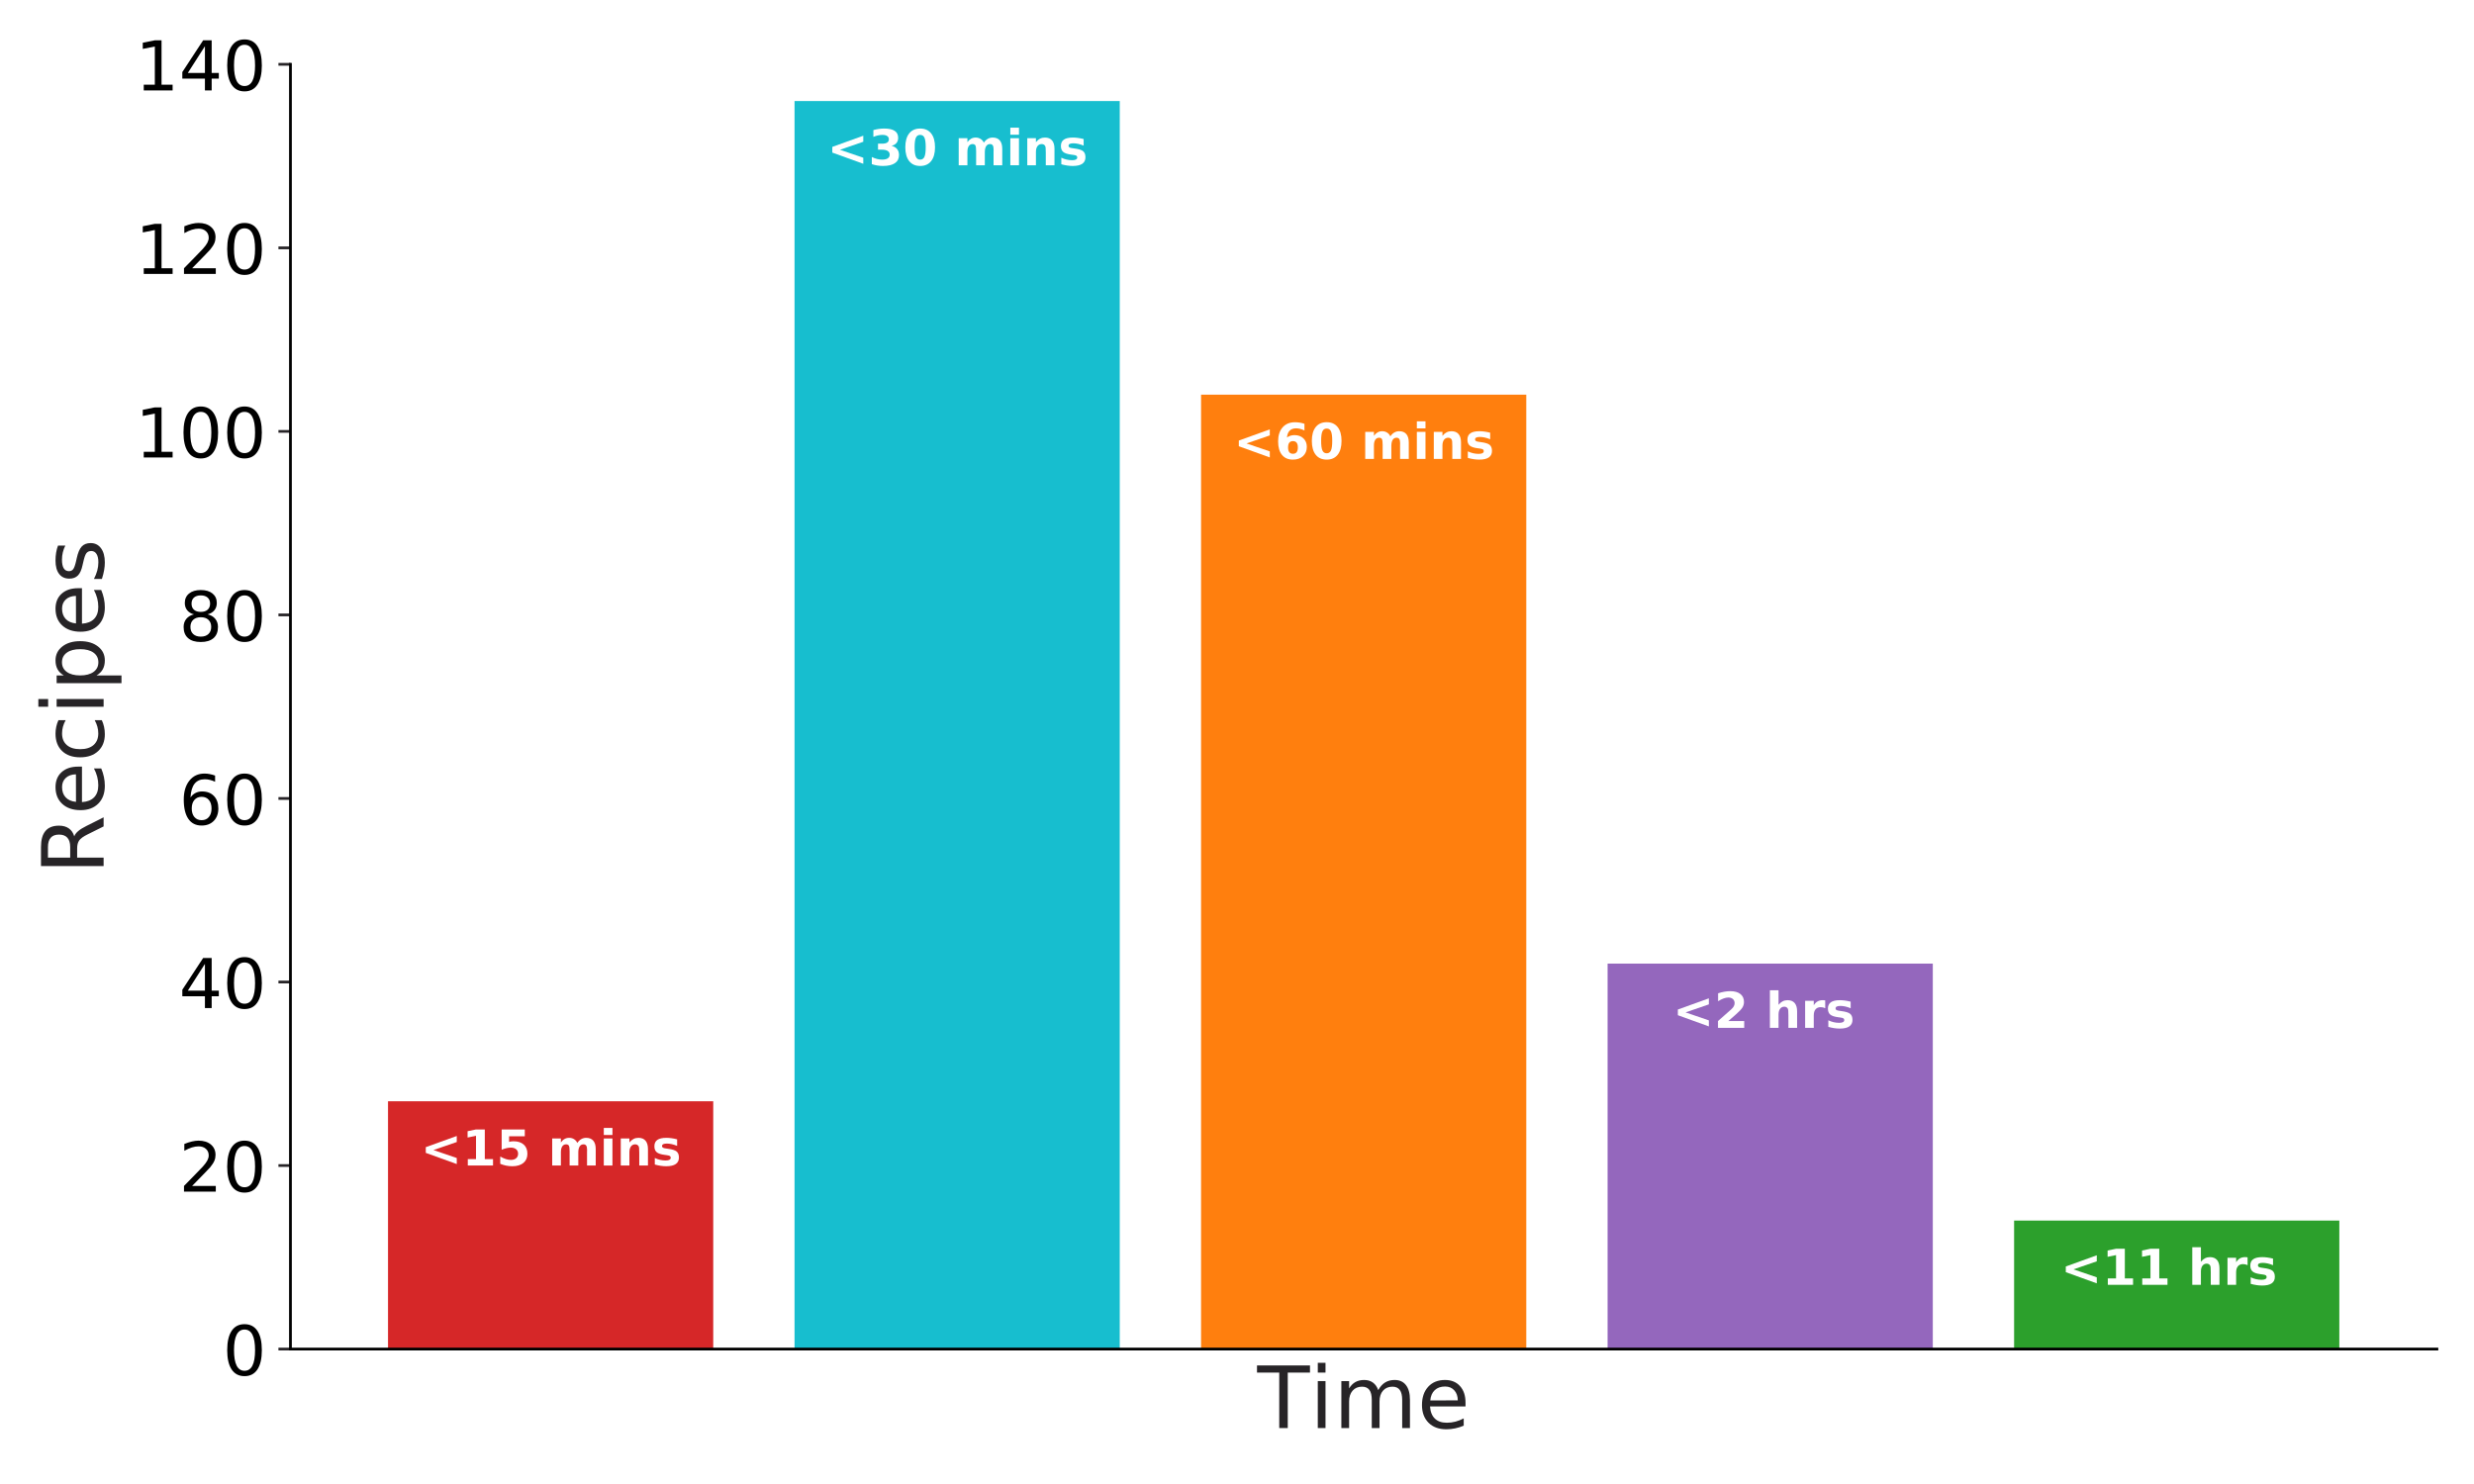
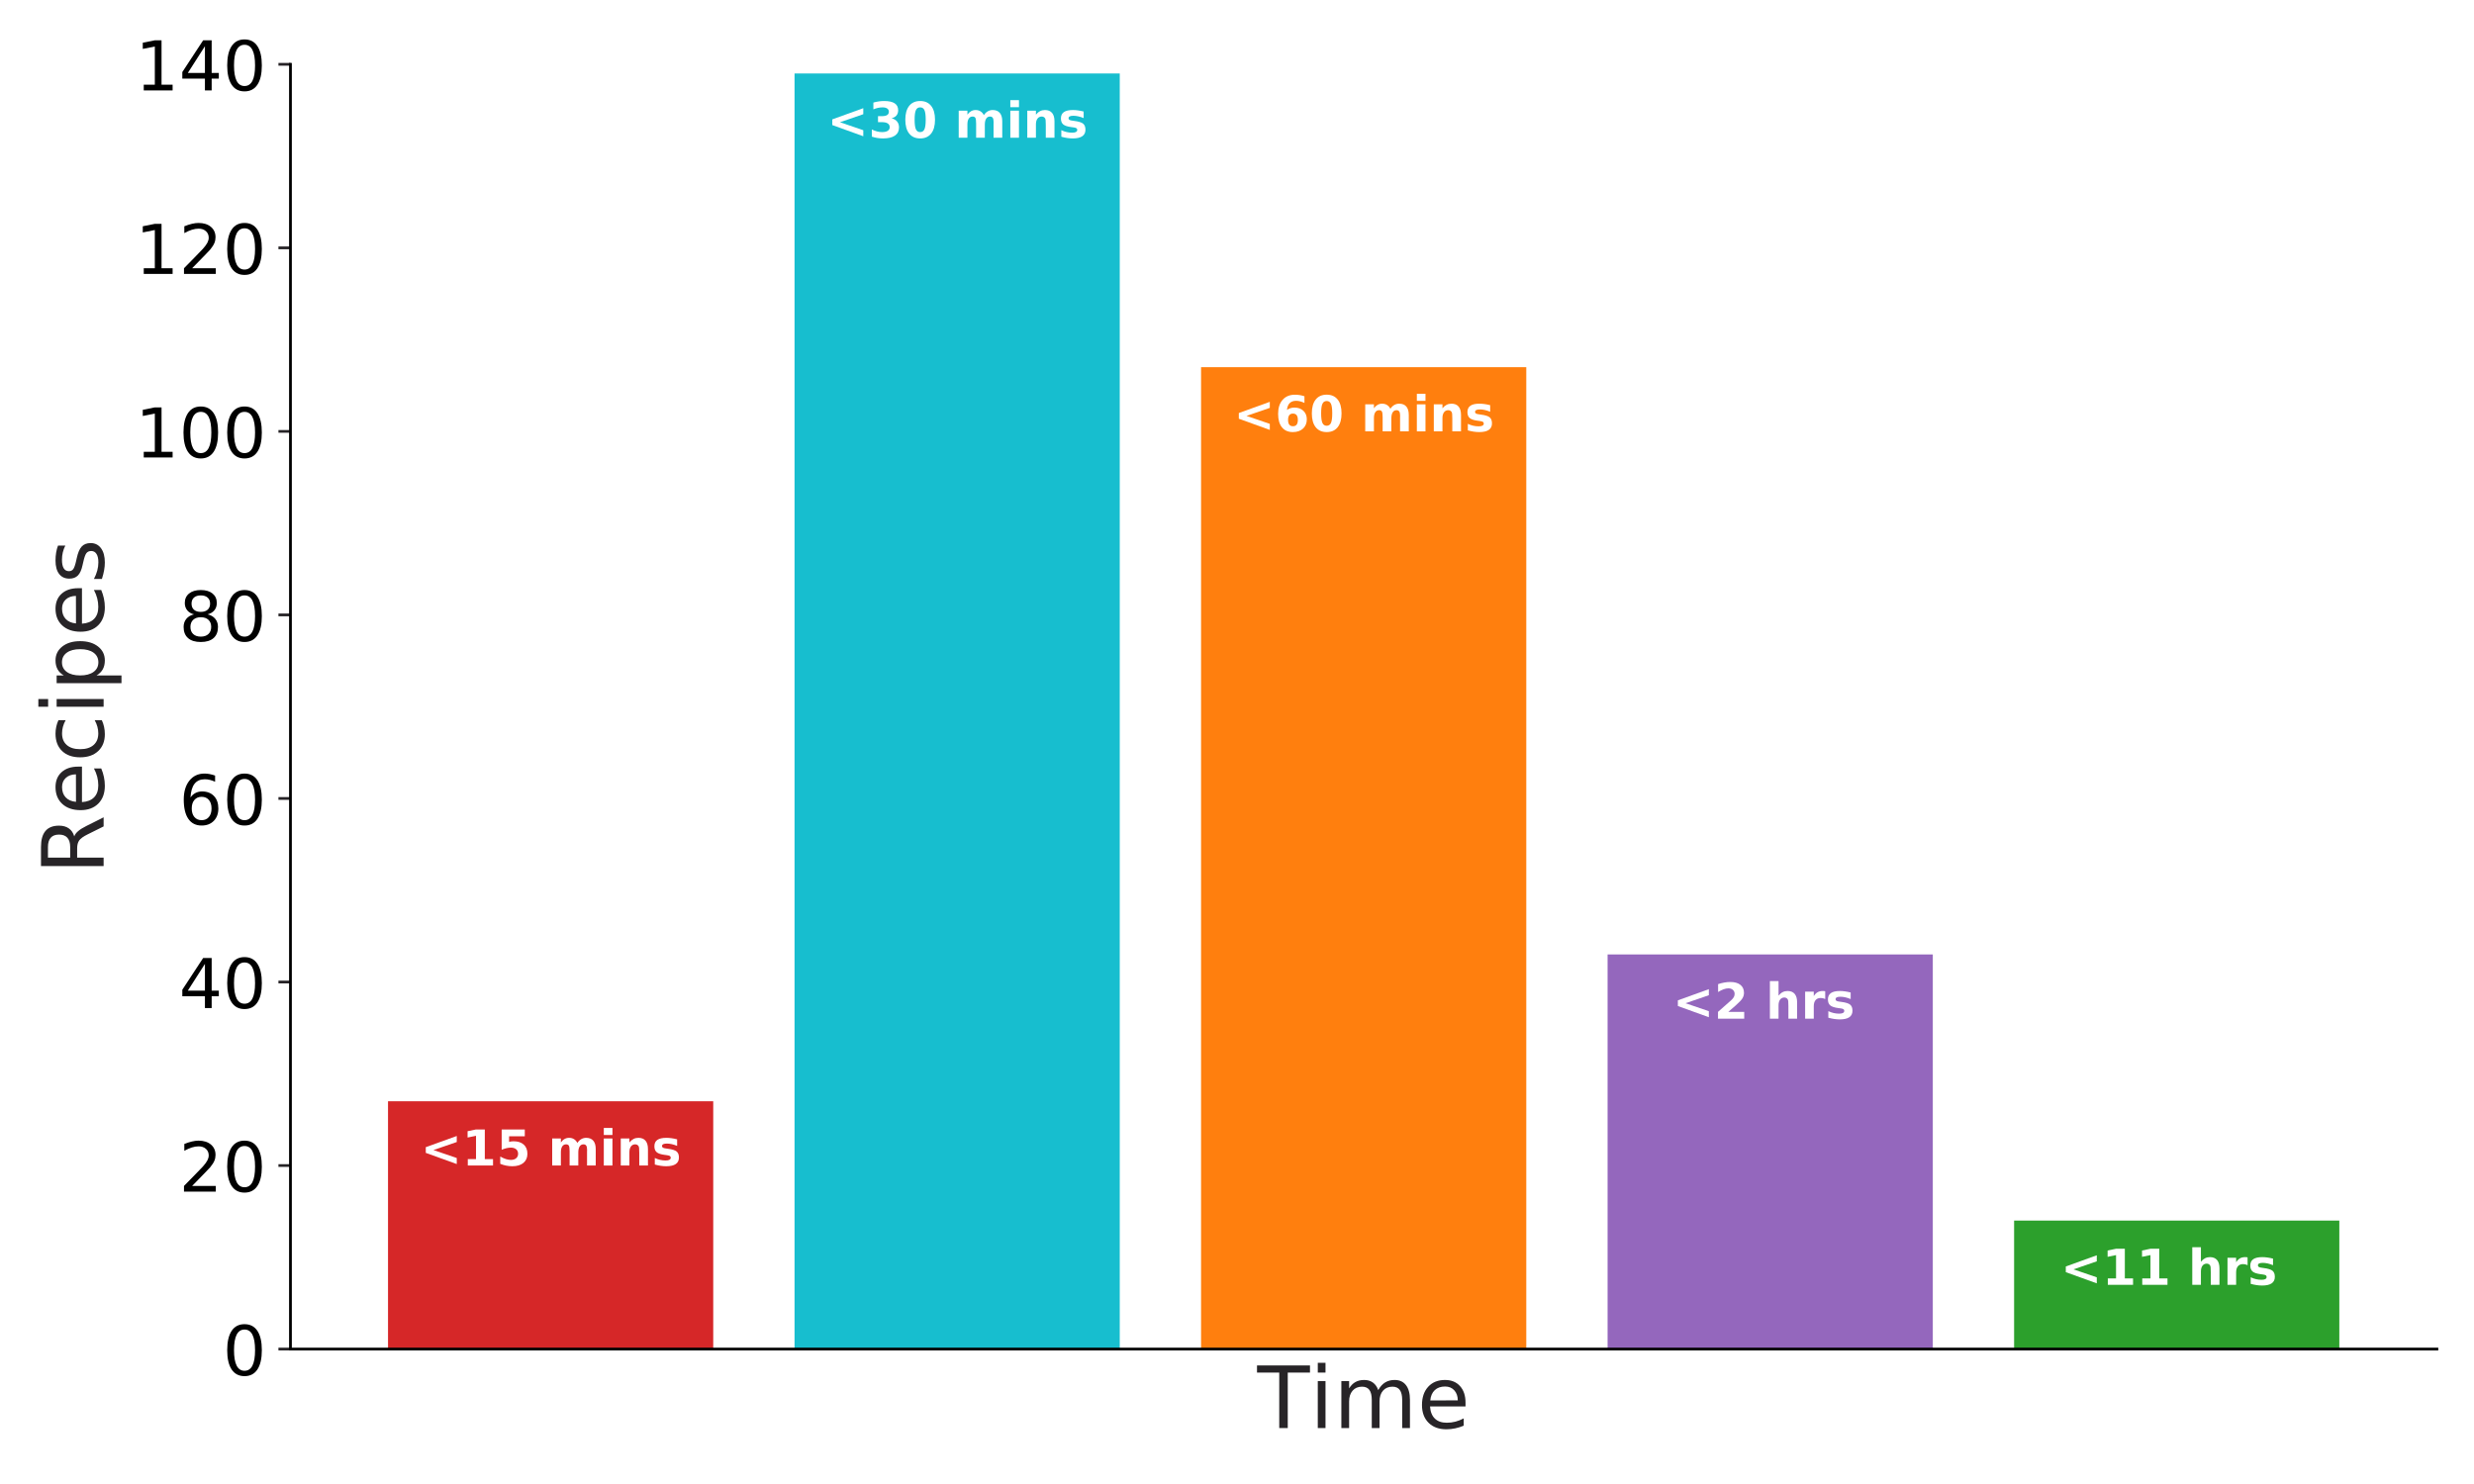
<svg xmlns="http://www.w3.org/2000/svg" xmlns:xlink="http://www.w3.org/1999/xlink" height="432pt" version="1.1" viewBox="0 0 720 432" width="720pt">
  <defs>
    <style type="text/css">
*{stroke-linecap:butt;stroke-linejoin:round;white-space:pre;}
  </style>
  </defs>
  <g id="figure_1">
    <g id="patch_1">
      <path d="M 0 432  L 720 432  L 720 0  L 0 0  z " style="fill:#ffffff;" />
    </g>
    <g id="axes_1">
      <g id="patch_2">
        <path d="M 84.53 392.72  L 709.2 392.72  L 709.2 18.72  L 84.53 18.72  z " style="fill:#ffffff;" />
      </g>
      <g id="patch_3">
-         <path clip-path="url(#p0e47b05856)" d="M 112.924 392.72  L 207.571 392.72  L 207.571 320.591  L 112.924 320.591  z " style="fill:#d62728;" />
+         <path clip-path="url(#p60b4ff2de5)" d="M 112.924 392.72  L 207.571 392.72  L 207.571 320.591  L 112.924 320.591  z " style="fill:#d62728;" />
      </g>
      <g id="patch_4">
-         <path clip-path="url(#p0e47b05856)" d="M 231.233 392.72  L 325.88 392.72  L 325.88 29.406  L 231.233 29.406  z " style="fill:#17becf;" />
+         <path clip-path="url(#p60b4ff2de5)" d="M 231.233 392.72  L 325.88 392.72  L 325.88 21.391  L 231.233 21.391  z " style="fill:#17becf;" />
      </g>
      <g id="patch_5">
-         <path clip-path="url(#p0e47b05856)" d="M 349.542 392.72  L 444.188 392.72  L 444.188 114.891  L 349.542 114.891  z " style="fill:#ff7f0e;" />
+         <path clip-path="url(#p60b4ff2de5)" d="M 349.542 392.72  L 444.188 392.72  L 444.188 106.877  L 349.542 106.877  z " style="fill:#ff7f0e;" />
      </g>
      <g id="patch_6">
-         <path clip-path="url(#p0e47b05856)" d="M 467.85 392.72  L 562.497 392.72  L 562.497 280.52  L 467.85 280.52  z " style="fill:#9467bd;" />
+         <path clip-path="url(#p60b4ff2de5)" d="M 467.85 392.72  L 562.497 392.72  L 562.497 277.849  L 467.85 277.849  z " style="fill:#9467bd;" />
      </g>
      <g id="patch_7">
-         <path clip-path="url(#p0e47b05856)" d="M 586.159 392.72  L 680.806 392.72  L 680.806 355.32  L 586.159 355.32  z " style="fill:#2ca02c;" />
+         <path clip-path="url(#p60b4ff2de5)" d="M 586.159 392.72  L 680.806 392.72  L 680.806 355.32  L 586.159 355.32  z " style="fill:#2ca02c;" />
      </g>
      <g id="matplotlib.axis_1">
        <g id="text_1">
          <defs>
            <path d="M -0.297 72.906  L 61.375 72.906  L 61.375 64.594  L 35.5 64.594  L 35.5 0  L 25.594 0  L 25.594 64.594  L -0.297 64.594  z " id="DejaVuSans-84" />
            <path d="M 9.422 54.688  L 18.406 54.688  L 18.406 0  L 9.422 0  z M 9.422 75.984  L 18.406 75.984  L 18.406 64.594  L 9.422 64.594  z " id="DejaVuSans-105" />
            <path d="M 52 44.188  Q 55.375 50.25 60.062 53.125  Q 64.75 56 71.094 56  Q 79.641 56 84.281 50.016  Q 88.922 44.047 88.922 33.016  L 88.922 0  L 79.891 0  L 79.891 32.719  Q 79.891 40.578 77.094 44.375  Q 74.312 48.188 68.609 48.188  Q 61.625 48.188 57.562 43.547  Q 53.516 38.922 53.516 30.906  L 53.516 0  L 44.484 0  L 44.484 32.719  Q 44.484 40.625 41.703 44.406  Q 38.922 48.188 33.109 48.188  Q 26.219 48.188 22.156 43.531  Q 18.109 38.875 18.109 30.906  L 18.109 0  L 9.078 0  L 9.078 54.688  L 18.109 54.688  L 18.109 46.188  Q 21.188 51.219 25.484 53.609  Q 29.781 56 35.688 56  Q 41.656 56 45.828 52.969  Q 50 49.953 52 44.188  z " id="DejaVuSans-109" />
            <path d="M 56.203 29.594  L 56.203 25.203  L 14.891 25.203  Q 15.484 15.922 20.484 11.062  Q 25.484 6.203 34.422 6.203  Q 39.594 6.203 44.453 7.469  Q 49.312 8.734 54.109 11.281  L 54.109 2.781  Q 49.266 0.734 44.188 -0.344  Q 39.109 -1.422 33.891 -1.422  Q 20.797 -1.422 13.156 6.188  Q 5.516 13.812 5.516 26.812  Q 5.516 40.234 12.766 48.109  Q 20.016 56 32.328 56  Q 43.359 56 49.781 48.891  Q 56.203 41.797 56.203 29.594  z M 47.219 32.234  Q 47.125 39.594 43.094 43.984  Q 39.062 48.391 32.422 48.391  Q 24.906 48.391 20.391 44.141  Q 15.875 39.891 15.188 32.172  z " id="DejaVuSans-101" />
          </defs>
          <g style="fill:#272427;" transform="translate(365.8963 415.7161)scale(0.25 -0.25)">
            <use xlink:href="#DejaVuSans-84" />
            <use x="61.037" xlink:href="#DejaVuSans-105" />
            <use x="88.82" xlink:href="#DejaVuSans-109" />
            <use x="186.232" xlink:href="#DejaVuSans-101" />
          </g>
        </g>
      </g>
      <g id="matplotlib.axis_2">
        <g id="ytick_1">
          <g id="line2d_1">
            <defs>
-               <path d="M 0 0  L -3.5 0  " id="m1a9d060617" style="stroke:#272427;stroke-width:0.8;" />
-             </defs>
-             <g>
-               <use style="fill:#272427;stroke:#272427;stroke-width:0.8;" x="84.53" xlink:href="#m1a9d060617" y="392.72" />
+               <path d="M 0 0  L -3.5 0  " id="mb7d8b483fa" style="stroke:#272427;stroke-width:0.8;" />
+             </defs>
+             <g>
+               <use style="fill:#272427;stroke:#272427;stroke-width:0.8;" x="84.53" xlink:href="#mb7d8b483fa" y="392.72" />
            </g>
          </g>
          <g id="text_2">
            <defs>
              <path d="M 31.781 66.406  Q 24.172 66.406 20.328 58.906  Q 16.5 51.422 16.5 36.375  Q 16.5 21.391 20.328 13.891  Q 24.172 6.391 31.781 6.391  Q 39.453 6.391 43.281 13.891  Q 47.125 21.391 47.125 36.375  Q 47.125 51.422 43.281 58.906  Q 39.453 66.406 31.781 66.406  z M 31.781 74.219  Q 44.047 74.219 50.516 64.516  Q 56.984 54.828 56.984 36.375  Q 56.984 17.969 50.516 8.266  Q 44.047 -1.422 31.781 -1.422  Q 19.531 -1.422 13.062 8.266  Q 6.594 17.969 6.594 36.375  Q 6.594 54.828 13.062 64.516  Q 19.531 74.219 31.781 74.219  z " id="DejaVuSans-48" />
            </defs>
            <g transform="translate(64.805 400.3184)scale(0.2 -0.2)">
              <use xlink:href="#DejaVuSans-48" />
            </g>
          </g>
        </g>
        <g id="ytick_2">
          <g id="line2d_2">
            <g>
-               <use style="fill:#272427;stroke:#272427;stroke-width:0.8;" x="84.53" xlink:href="#m1a9d060617" y="339.291" />
+               <use style="fill:#272427;stroke:#272427;stroke-width:0.8;" x="84.53" xlink:href="#mb7d8b483fa" y="339.291" />
            </g>
          </g>
          <g id="text_3">
            <defs>
              <path d="M 19.188 8.297  L 53.609 8.297  L 53.609 0  L 7.328 0  L 7.328 8.297  Q 12.938 14.109 22.625 23.891  Q 32.328 33.688 34.812 36.531  Q 39.547 41.844 41.422 45.531  Q 43.312 49.219 43.312 52.781  Q 43.312 58.594 39.234 62.25  Q 35.156 65.922 28.609 65.922  Q 23.969 65.922 18.812 64.312  Q 13.672 62.703 7.812 59.422  L 7.812 69.391  Q 13.766 71.781 18.938 73  Q 24.125 74.219 28.422 74.219  Q 39.75 74.219 46.484 68.547  Q 53.219 62.891 53.219 53.422  Q 53.219 48.922 51.531 44.891  Q 49.859 40.875 45.406 35.406  Q 44.188 33.984 37.641 27.219  Q 31.109 20.453 19.188 8.297  z " id="DejaVuSans-50" />
            </defs>
            <g transform="translate(52.08 346.8899)scale(0.2 -0.2)">
              <use xlink:href="#DejaVuSans-50" />
              <use x="63.623" xlink:href="#DejaVuSans-48" />
            </g>
          </g>
        </g>
        <g id="ytick_3">
          <g id="line2d_3">
            <g>
-               <use style="fill:#272427;stroke:#272427;stroke-width:0.8;" x="84.53" xlink:href="#m1a9d060617" y="285.863" />
+               <use style="fill:#272427;stroke:#272427;stroke-width:0.8;" x="84.53" xlink:href="#mb7d8b483fa" y="285.863" />
            </g>
          </g>
          <g id="text_4">
            <defs>
              <path d="M 37.797 64.312  L 12.891 25.391  L 37.797 25.391  z M 35.203 72.906  L 47.609 72.906  L 47.609 25.391  L 58.016 25.391  L 58.016 17.188  L 47.609 17.188  L 47.609 0  L 37.797 0  L 37.797 17.188  L 4.891 17.188  L 4.891 26.703  z " id="DejaVuSans-52" />
            </defs>
            <g transform="translate(52.08 293.4613)scale(0.2 -0.2)">
              <use xlink:href="#DejaVuSans-52" />
              <use x="63.623" xlink:href="#DejaVuSans-48" />
            </g>
          </g>
        </g>
        <g id="ytick_4">
          <g id="line2d_4">
            <g>
-               <use style="fill:#272427;stroke:#272427;stroke-width:0.8;" x="84.53" xlink:href="#m1a9d060617" y="232.434" />
+               <use style="fill:#272427;stroke:#272427;stroke-width:0.8;" x="84.53" xlink:href="#mb7d8b483fa" y="232.434" />
            </g>
          </g>
          <g id="text_5">
            <defs>
              <path d="M 33.016 40.375  Q 26.375 40.375 22.484 35.828  Q 18.609 31.297 18.609 23.391  Q 18.609 15.531 22.484 10.953  Q 26.375 6.391 33.016 6.391  Q 39.656 6.391 43.531 10.953  Q 47.406 15.531 47.406 23.391  Q 47.406 31.297 43.531 35.828  Q 39.656 40.375 33.016 40.375  z M 52.594 71.297  L 52.594 62.312  Q 48.875 64.062 45.094 64.984  Q 41.312 65.922 37.594 65.922  Q 27.828 65.922 22.672 59.328  Q 17.531 52.734 16.797 39.406  Q 19.672 43.656 24.016 45.922  Q 28.375 48.188 33.594 48.188  Q 44.578 48.188 50.953 41.516  Q 57.328 34.859 57.328 23.391  Q 57.328 12.156 50.688 5.359  Q 44.047 -1.422 33.016 -1.422  Q 20.359 -1.422 13.672 8.266  Q 6.984 17.969 6.984 36.375  Q 6.984 53.656 15.188 63.938  Q 23.391 74.219 37.203 74.219  Q 40.922 74.219 44.703 73.484  Q 48.484 72.75 52.594 71.297  z " id="DejaVuSans-54" />
            </defs>
            <g transform="translate(52.08 240.0327)scale(0.2 -0.2)">
              <use xlink:href="#DejaVuSans-54" />
              <use x="63.623" xlink:href="#DejaVuSans-48" />
            </g>
          </g>
        </g>
        <g id="ytick_5">
          <g id="line2d_5">
            <g>
-               <use style="fill:#272427;stroke:#272427;stroke-width:0.8;" x="84.53" xlink:href="#m1a9d060617" y="179.006" />
+               <use style="fill:#272427;stroke:#272427;stroke-width:0.8;" x="84.53" xlink:href="#mb7d8b483fa" y="179.006" />
            </g>
          </g>
          <g id="text_6">
            <defs>
              <path d="M 31.781 34.625  Q 24.75 34.625 20.719 30.859  Q 16.703 27.094 16.703 20.516  Q 16.703 13.922 20.719 10.156  Q 24.75 6.391 31.781 6.391  Q 38.812 6.391 42.859 10.172  Q 46.922 13.969 46.922 20.516  Q 46.922 27.094 42.891 30.859  Q 38.875 34.625 31.781 34.625  z M 21.922 38.812  Q 15.578 40.375 12.031 44.719  Q 8.5 49.078 8.5 55.328  Q 8.5 64.062 14.719 69.141  Q 20.953 74.219 31.781 74.219  Q 42.672 74.219 48.875 69.141  Q 55.078 64.062 55.078 55.328  Q 55.078 49.078 51.531 44.719  Q 48 40.375 41.703 38.812  Q 48.828 37.156 52.797 32.312  Q 56.781 27.484 56.781 20.516  Q 56.781 9.906 50.312 4.234  Q 43.844 -1.422 31.781 -1.422  Q 19.734 -1.422 13.25 4.234  Q 6.781 9.906 6.781 20.516  Q 6.781 27.484 10.781 32.312  Q 14.797 37.156 21.922 38.812  z M 18.312 54.391  Q 18.312 48.734 21.844 45.562  Q 25.391 42.391 31.781 42.391  Q 38.141 42.391 41.719 45.562  Q 45.312 48.734 45.312 54.391  Q 45.312 60.062 41.719 63.234  Q 38.141 66.406 31.781 66.406  Q 25.391 66.406 21.844 63.234  Q 18.312 60.062 18.312 54.391  z " id="DejaVuSans-56" />
            </defs>
            <g transform="translate(52.08 186.6042)scale(0.2 -0.2)">
              <use xlink:href="#DejaVuSans-56" />
              <use x="63.623" xlink:href="#DejaVuSans-48" />
            </g>
          </g>
        </g>
        <g id="ytick_6">
          <g id="line2d_6">
            <g>
-               <use style="fill:#272427;stroke:#272427;stroke-width:0.8;" x="84.53" xlink:href="#m1a9d060617" y="125.577" />
+               <use style="fill:#272427;stroke:#272427;stroke-width:0.8;" x="84.53" xlink:href="#mb7d8b483fa" y="125.577" />
            </g>
          </g>
          <g id="text_7">
            <defs>
              <path d="M 12.406 8.297  L 28.516 8.297  L 28.516 63.922  L 10.984 60.406  L 10.984 69.391  L 28.422 72.906  L 38.281 72.906  L 38.281 8.297  L 54.391 8.297  L 54.391 0  L 12.406 0  z " id="DejaVuSans-49" />
            </defs>
            <g transform="translate(39.355 133.1756)scale(0.2 -0.2)">
              <use xlink:href="#DejaVuSans-49" />
              <use x="63.623" xlink:href="#DejaVuSans-48" />
              <use x="127.246" xlink:href="#DejaVuSans-48" />
            </g>
          </g>
        </g>
        <g id="ytick_7">
          <g id="line2d_7">
            <g>
-               <use style="fill:#272427;stroke:#272427;stroke-width:0.8;" x="84.53" xlink:href="#m1a9d060617" y="72.149" />
+               <use style="fill:#272427;stroke:#272427;stroke-width:0.8;" x="84.53" xlink:href="#mb7d8b483fa" y="72.149" />
            </g>
          </g>
          <g id="text_8">
            <g transform="translate(39.355 79.74701)scale(0.2 -0.2)">
              <use xlink:href="#DejaVuSans-49" />
              <use x="63.623" xlink:href="#DejaVuSans-50" />
              <use x="127.246" xlink:href="#DejaVuSans-48" />
            </g>
          </g>
        </g>
        <g id="ytick_8">
          <g id="line2d_8">
            <g>
-               <use style="fill:#272427;stroke:#272427;stroke-width:0.8;" x="84.53" xlink:href="#m1a9d060617" y="18.72" />
+               <use style="fill:#272427;stroke:#272427;stroke-width:0.8;" x="84.53" xlink:href="#mb7d8b483fa" y="18.72" />
            </g>
          </g>
          <g id="text_9">
            <g transform="translate(39.355 26.31844)scale(0.2 -0.2)">
              <use xlink:href="#DejaVuSans-49" />
              <use x="63.623" xlink:href="#DejaVuSans-52" />
              <use x="127.246" xlink:href="#DejaVuSans-48" />
            </g>
          </g>
        </g>
        <g id="text_10">
          <defs>
            <path d="M 44.391 34.188  Q 47.562 33.109 50.562 29.594  Q 53.562 26.078 56.594 19.922  L 66.609 0  L 56 0  L 46.688 18.703  Q 43.062 26.031 39.672 28.422  Q 36.281 30.812 30.422 30.812  L 19.672 30.812  L 19.672 0  L 9.812 0  L 9.812 72.906  L 32.078 72.906  Q 44.578 72.906 50.734 67.672  Q 56.891 62.453 56.891 51.906  Q 56.891 45.016 53.688 40.469  Q 50.484 35.938 44.391 34.188  z M 19.672 64.797  L 19.672 38.922  L 32.078 38.922  Q 39.203 38.922 42.844 42.219  Q 46.484 45.516 46.484 51.906  Q 46.484 58.297 42.844 61.547  Q 39.203 64.797 32.078 64.797  z " id="DejaVuSans-82" />
            <path d="M 48.781 52.594  L 48.781 44.188  Q 44.969 46.297 41.141 47.344  Q 37.312 48.391 33.406 48.391  Q 24.656 48.391 19.812 42.844  Q 14.984 37.312 14.984 27.297  Q 14.984 17.281 19.812 11.734  Q 24.656 6.203 33.406 6.203  Q 37.312 6.203 41.141 7.25  Q 44.969 8.297 48.781 10.406  L 48.781 2.094  Q 45.016 0.344 40.984 -0.531  Q 36.969 -1.422 32.422 -1.422  Q 20.062 -1.422 12.781 6.344  Q 5.516 14.109 5.516 27.297  Q 5.516 40.672 12.859 48.328  Q 20.219 56 33.016 56  Q 37.156 56 41.109 55.141  Q 45.062 54.297 48.781 52.594  z " id="DejaVuSans-99" />
            <path d="M 18.109 8.203  L 18.109 -20.797  L 9.078 -20.797  L 9.078 54.688  L 18.109 54.688  L 18.109 46.391  Q 20.953 51.266 25.266 53.625  Q 29.594 56 35.594 56  Q 45.562 56 51.781 48.094  Q 58.016 40.188 58.016 27.297  Q 58.016 14.406 51.781 6.484  Q 45.562 -1.422 35.594 -1.422  Q 29.594 -1.422 25.266 0.953  Q 20.953 3.328 18.109 8.203  z M 48.688 27.297  Q 48.688 37.203 44.609 42.844  Q 40.531 48.484 33.406 48.484  Q 26.266 48.484 22.188 42.844  Q 18.109 37.203 18.109 27.297  Q 18.109 17.391 22.188 11.75  Q 26.266 6.109 33.406 6.109  Q 40.531 6.109 44.609 11.75  Q 48.688 17.391 48.688 27.297  z " id="DejaVuSans-112" />
            <path d="M 44.281 53.078  L 44.281 44.578  Q 40.484 46.531 36.375 47.5  Q 32.281 48.484 27.875 48.484  Q 21.188 48.484 17.844 46.438  Q 14.5 44.391 14.5 40.281  Q 14.5 37.156 16.891 35.375  Q 19.281 33.594 26.516 31.984  L 29.594 31.297  Q 39.156 29.25 43.188 25.516  Q 47.219 21.781 47.219 15.094  Q 47.219 7.469 41.188 3.016  Q 35.156 -1.422 24.609 -1.422  Q 20.219 -1.422 15.453 -0.562  Q 10.688 0.297 5.422 2  L 5.422 11.281  Q 10.406 8.688 15.234 7.391  Q 20.062 6.109 24.812 6.109  Q 31.156 6.109 34.562 8.281  Q 37.984 10.453 37.984 14.406  Q 37.984 18.062 35.516 20.016  Q 33.062 21.969 24.703 23.781  L 21.578 24.516  Q 13.234 26.266 9.516 29.906  Q 5.812 33.547 5.812 39.891  Q 5.812 47.609 11.281 51.797  Q 16.75 56 26.812 56  Q 31.781 56 36.172 55.266  Q 40.578 54.547 44.281 53.078  z " id="DejaVuSans-115" />
          </defs>
          <g style="fill:#272427;" transform="translate(30.15578 254.5735)rotate(-90)scale(0.25 -0.25)">
            <use xlink:href="#DejaVuSans-82" />
            <use x="69.42" xlink:href="#DejaVuSans-101" />
            <use x="130.943" xlink:href="#DejaVuSans-99" />
            <use x="185.924" xlink:href="#DejaVuSans-105" />
            <use x="213.707" xlink:href="#DejaVuSans-112" />
            <use x="277.184" xlink:href="#DejaVuSans-101" />
            <use x="338.707" xlink:href="#DejaVuSans-115" />
          </g>
        </g>
      </g>
      <g id="patch_8">
        <path d="M 84.53 392.72  L 84.53 18.72  " style="fill:none;stroke:#000000;stroke-linecap:square;stroke-linejoin:miter;stroke-width:0.8;" />
      </g>
      <g id="patch_9">
        <path d="M 84.53 392.72  L 709.2 392.72  " style="fill:none;stroke:#000000;stroke-linecap:square;stroke-linejoin:miter;stroke-width:0.8;" />
      </g>
      <g id="text_11">
        <defs>
          <path d="M 73.188 47.516  L 26.125 31.297  L 73.188 15.188  L 73.188 2.984  L 10.594 25.594  L 10.594 37.109  L 73.188 59.719  z " id="DejaVuSans-Bold-60" />
          <path d="M 11.719 12.984  L 28.328 12.984  L 28.328 60.109  L 11.281 56.594  L 11.281 69.391  L 28.219 72.906  L 46.094 72.906  L 46.094 12.984  L 62.703 12.984  L 62.703 0  L 11.719 0  z " id="DejaVuSans-Bold-49" />
          <path d="M 10.594 72.906  L 57.328 72.906  L 57.328 59.078  L 25.594 59.078  L 25.594 47.797  Q 27.734 48.391 29.906 48.703  Q 32.078 49.031 34.422 49.031  Q 47.75 49.031 55.172 42.359  Q 62.594 35.688 62.594 23.781  Q 62.594 11.969 54.516 5.266  Q 46.438 -1.422 32.078 -1.422  Q 25.875 -1.422 19.797 -0.219  Q 13.719 0.984 7.719 3.422  L 7.719 18.219  Q 13.672 14.797 19.016 13.078  Q 24.359 11.375 29.109 11.375  Q 35.938 11.375 39.859 14.719  Q 43.797 18.062 43.797 23.781  Q 43.797 29.547 39.859 32.859  Q 35.938 36.188 29.109 36.188  Q 25.047 36.188 20.453 35.125  Q 15.875 34.078 10.594 31.891  z " id="DejaVuSans-Bold-53" />
          <path id="DejaVuSans-Bold-32" />
          <path d="M 59.078 45.609  Q 62.406 50.688 66.969 53.344  Q 71.531 56 77 56  Q 86.422 56 91.359 50.188  Q 96.297 44.391 96.297 33.297  L 96.297 0  L 78.719 0  L 78.719 28.516  Q 78.766 29.156 78.781 29.828  Q 78.812 30.516 78.812 31.781  Q 78.812 37.594 77.094 40.203  Q 75.391 42.828 71.578 42.828  Q 66.609 42.828 63.891 38.719  Q 61.188 34.625 61.078 26.859  L 61.078 0  L 43.5 0  L 43.5 28.516  Q 43.5 37.594 41.938 40.203  Q 40.375 42.828 36.375 42.828  Q 31.344 42.828 28.609 38.703  Q 25.875 34.578 25.875 26.906  L 25.875 0  L 8.297 0  L 8.297 54.688  L 25.875 54.688  L 25.875 46.688  Q 29.109 51.312 33.281 53.656  Q 37.453 56 42.484 56  Q 48.141 56 52.484 53.266  Q 56.844 50.531 59.078 45.609  z " id="DejaVuSans-Bold-109" />
          <path d="M 8.406 54.688  L 25.875 54.688  L 25.875 0  L 8.406 0  z M 8.406 75.984  L 25.875 75.984  L 25.875 61.719  L 8.406 61.719  z " id="DejaVuSans-Bold-105" />
          <path d="M 63.375 33.297  L 63.375 0  L 45.797 0  L 45.797 5.422  L 45.797 25.484  Q 45.797 32.562 45.484 35.25  Q 45.172 37.938 44.391 39.203  Q 43.359 40.922 41.594 41.875  Q 39.844 42.828 37.594 42.828  Q 32.125 42.828 29 38.594  Q 25.875 34.375 25.875 26.906  L 25.875 0  L 8.406 0  L 8.406 54.688  L 25.875 54.688  L 25.875 46.688  Q 29.828 51.469 34.266 53.734  Q 38.719 56 44.094 56  Q 53.562 56 58.469 50.188  Q 63.375 44.391 63.375 33.297  z " id="DejaVuSans-Bold-110" />
          <path d="M 51.125 52.984  L 51.125 39.703  Q 45.516 42.047 40.281 43.219  Q 35.062 44.391 30.422 44.391  Q 25.438 44.391 23.016 43.141  Q 20.609 41.891 20.609 39.312  Q 20.609 37.203 22.438 36.078  Q 24.266 34.969 29 34.422  L 32.078 33.984  Q 45.516 32.281 50.141 28.375  Q 54.781 24.469 54.781 16.109  Q 54.781 7.375 48.328 2.969  Q 41.891 -1.422 29.109 -1.422  Q 23.688 -1.422 17.891 -0.562  Q 12.109 0.297 6 2  L 6 15.281  Q 11.234 12.75 16.719 11.469  Q 22.219 10.203 27.875 10.203  Q 33.016 10.203 35.594 11.609  Q 38.188 13.031 38.188 15.828  Q 38.188 18.172 36.406 19.312  Q 34.625 20.453 29.297 21.094  L 26.219 21.484  Q 14.547 22.953 9.859 26.906  Q 5.172 30.859 5.172 38.922  Q 5.172 47.609 11.125 51.797  Q 17.094 56 29.391 56  Q 34.234 56 39.547 55.266  Q 44.875 54.547 51.125 52.984  z " id="DejaVuSans-Bold-115" />
        </defs>
        <g style="fill:#ffffff;" transform="translate(122.3888 339.2914)scale(0.144 -0.144)">
          <use xlink:href="#DejaVuSans-Bold-60" />
          <use x="83.789" xlink:href="#DejaVuSans-Bold-49" />
          <use x="153.369" xlink:href="#DejaVuSans-Bold-53" />
          <use x="222.949" xlink:href="#DejaVuSans-Bold-32" />
          <use x="257.764" xlink:href="#DejaVuSans-Bold-109" />
          <use x="361.963" xlink:href="#DejaVuSans-Bold-105" />
          <use x="396.24" xlink:href="#DejaVuSans-Bold-110" />
          <use x="467.432" xlink:href="#DejaVuSans-Bold-115" />
        </g>
      </g>
      <g id="text_12">
        <defs>
          <path d="M 46.578 39.312  Q 53.953 37.406 57.781 32.688  Q 61.625 27.984 61.625 20.703  Q 61.625 9.859 53.312 4.219  Q 45.016 -1.422 29.109 -1.422  Q 23.484 -1.422 17.844 -0.516  Q 12.203 0.391 6.688 2.203  L 6.688 16.703  Q 11.969 14.062 17.156 12.719  Q 22.359 11.375 27.391 11.375  Q 34.859 11.375 38.844 13.953  Q 42.828 16.547 42.828 21.391  Q 42.828 26.375 38.75 28.938  Q 34.672 31.5 26.703 31.5  L 19.188 31.5  L 19.188 43.609  L 27.094 43.609  Q 34.188 43.609 37.641 45.828  Q 41.109 48.047 41.109 52.594  Q 41.109 56.781 37.734 59.078  Q 34.375 61.375 28.219 61.375  Q 23.688 61.375 19.047 60.344  Q 14.406 59.328 9.812 57.328  L 9.812 71.094  Q 15.375 72.656 20.844 73.438  Q 26.312 74.219 31.594 74.219  Q 45.797 74.219 52.844 69.547  Q 59.906 64.891 59.906 55.516  Q 59.906 49.125 56.531 45.047  Q 53.172 40.969 46.578 39.312  z " id="DejaVuSans-Bold-51" />
          <path d="M 46 36.531  Q 46 50.203 43.438 55.781  Q 40.875 61.375 34.812 61.375  Q 28.766 61.375 26.172 55.781  Q 23.578 50.203 23.578 36.531  Q 23.578 22.703 26.172 17.031  Q 28.766 11.375 34.812 11.375  Q 40.828 11.375 43.406 17.031  Q 46 22.703 46 36.531  z M 64.797 36.375  Q 64.797 18.266 56.984 8.422  Q 49.172 -1.422 34.812 -1.422  Q 20.406 -1.422 12.594 8.422  Q 4.781 18.266 4.781 36.375  Q 4.781 54.547 12.594 64.375  Q 20.406 74.219 34.812 74.219  Q 49.172 74.219 56.984 64.375  Q 64.797 54.547 64.797 36.375  z " id="DejaVuSans-Bold-48" />
        </defs>
-         <g style="fill:#ffffff;" transform="translate(240.6975 48.10571)scale(0.144 -0.144)">
+         <g style="fill:#ffffff;" transform="translate(240.6975 40.09143)scale(0.144 -0.144)">
          <use xlink:href="#DejaVuSans-Bold-60" />
          <use x="83.789" xlink:href="#DejaVuSans-Bold-51" />
          <use x="153.369" xlink:href="#DejaVuSans-Bold-48" />
          <use x="222.949" xlink:href="#DejaVuSans-Bold-32" />
          <use x="257.764" xlink:href="#DejaVuSans-Bold-109" />
          <use x="361.963" xlink:href="#DejaVuSans-Bold-105" />
          <use x="396.24" xlink:href="#DejaVuSans-Bold-110" />
          <use x="467.432" xlink:href="#DejaVuSans-Bold-115" />
        </g>
      </g>
      <g id="text_13">
        <defs>
          <path d="M 36.188 35.984  Q 31.25 35.984 28.781 32.781  Q 26.312 29.594 26.312 23.188  Q 26.312 16.797 28.781 13.594  Q 31.25 10.406 36.188 10.406  Q 41.156 10.406 43.625 13.594  Q 46.094 16.797 46.094 23.188  Q 46.094 29.594 43.625 32.781  Q 41.156 35.984 36.188 35.984  z M 59.422 71  L 59.422 57.516  Q 54.781 59.719 50.672 60.766  Q 46.578 61.812 42.672 61.812  Q 34.281 61.812 29.594 57.141  Q 24.906 52.484 24.125 43.312  Q 27.344 45.703 31.094 46.891  Q 34.859 48.094 39.312 48.094  Q 50.484 48.094 57.344 41.547  Q 64.203 35.016 64.203 24.422  Q 64.203 12.703 56.531 5.641  Q 48.875 -1.422 35.984 -1.422  Q 21.781 -1.422 13.984 8.172  Q 6.203 17.781 6.203 35.406  Q 6.203 53.469 15.312 63.797  Q 24.422 74.125 40.281 74.125  Q 45.312 74.125 50.047 73.344  Q 54.781 72.562 59.422 71  z " id="DejaVuSans-Bold-54" />
        </defs>
-         <g style="fill:#ffffff;" transform="translate(359.0062 133.5914)scale(0.144 -0.144)">
+         <g style="fill:#ffffff;" transform="translate(359.0062 125.5771)scale(0.144 -0.144)">
          <use xlink:href="#DejaVuSans-Bold-60" />
          <use x="83.789" xlink:href="#DejaVuSans-Bold-54" />
          <use x="153.369" xlink:href="#DejaVuSans-Bold-48" />
          <use x="222.949" xlink:href="#DejaVuSans-Bold-32" />
          <use x="257.764" xlink:href="#DejaVuSans-Bold-109" />
          <use x="361.963" xlink:href="#DejaVuSans-Bold-105" />
          <use x="396.24" xlink:href="#DejaVuSans-Bold-110" />
          <use x="467.432" xlink:href="#DejaVuSans-Bold-115" />
        </g>
      </g>
      <g id="text_14">
        <defs>
          <path d="M 28.812 13.812  L 60.891 13.812  L 60.891 0  L 7.906 0  L 7.906 13.812  L 34.516 37.312  Q 38.094 40.531 39.797 43.609  Q 41.5 46.688 41.5 50  Q 41.5 55.125 38.062 58.25  Q 34.625 61.375 28.906 61.375  Q 24.516 61.375 19.281 59.5  Q 14.062 57.625 8.109 53.906  L 8.109 69.922  Q 14.453 72.016 20.656 73.109  Q 26.859 74.219 32.812 74.219  Q 45.906 74.219 53.156 68.453  Q 60.406 62.703 60.406 52.391  Q 60.406 46.438 57.328 41.281  Q 54.25 36.141 44.391 27.484  z " id="DejaVuSans-Bold-50" />
          <path d="M 63.375 33.297  L 63.375 0  L 45.797 0  L 45.797 5.422  L 45.797 25.391  Q 45.797 32.562 45.484 35.25  Q 45.172 37.938 44.391 39.203  Q 43.359 40.922 41.594 41.875  Q 39.844 42.828 37.594 42.828  Q 32.125 42.828 29 38.594  Q 25.875 34.375 25.875 26.906  L 25.875 0  L 8.406 0  L 8.406 75.984  L 25.875 75.984  L 25.875 46.688  Q 29.828 51.469 34.266 53.734  Q 38.719 56 44.094 56  Q 53.562 56 58.469 50.188  Q 63.375 44.391 63.375 33.297  z " id="DejaVuSans-Bold-104" />
          <path d="M 49.031 39.797  Q 46.734 40.875 44.453 41.375  Q 42.188 41.891 39.891 41.891  Q 33.156 41.891 29.516 37.562  Q 25.875 33.25 25.875 25.203  L 25.875 0  L 8.406 0  L 8.406 54.688  L 25.875 54.688  L 25.875 45.703  Q 29.25 51.078 33.609 53.531  Q 37.984 56 44.094 56  Q 44.969 56 45.984 55.922  Q 47.016 55.859 48.969 55.609  z " id="DejaVuSans-Bold-114" />
        </defs>
-         <g style="fill:#ffffff;" transform="translate(486.7796 299.22)scale(0.144 -0.144)">
+         <g style="fill:#ffffff;" transform="translate(486.7796 296.5486)scale(0.144 -0.144)">
          <use xlink:href="#DejaVuSans-Bold-60" />
          <use x="83.789" xlink:href="#DejaVuSans-Bold-50" />
          <use x="153.369" xlink:href="#DejaVuSans-Bold-32" />
          <use x="188.184" xlink:href="#DejaVuSans-Bold-104" />
          <use x="259.375" xlink:href="#DejaVuSans-Bold-114" />
          <use x="308.691" xlink:href="#DejaVuSans-Bold-115" />
        </g>
      </g>
      <g id="text_15">
        <g style="fill:#ffffff;" transform="translate(599.6799 374.02)scale(0.144 -0.144)">
          <use xlink:href="#DejaVuSans-Bold-60" />
          <use x="83.789" xlink:href="#DejaVuSans-Bold-49" />
          <use x="153.369" xlink:href="#DejaVuSans-Bold-49" />
          <use x="222.949" xlink:href="#DejaVuSans-Bold-32" />
          <use x="257.764" xlink:href="#DejaVuSans-Bold-104" />
          <use x="328.955" xlink:href="#DejaVuSans-Bold-114" />
          <use x="378.271" xlink:href="#DejaVuSans-Bold-115" />
        </g>
      </g>
    </g>
  </g>
  <defs>
-     <clipPath id="p0e47b05856">
+     <clipPath id="p60b4ff2de5">
      <rect height="374" width="624.67" x="84.53" y="18.72" />
    </clipPath>
  </defs>
</svg>
